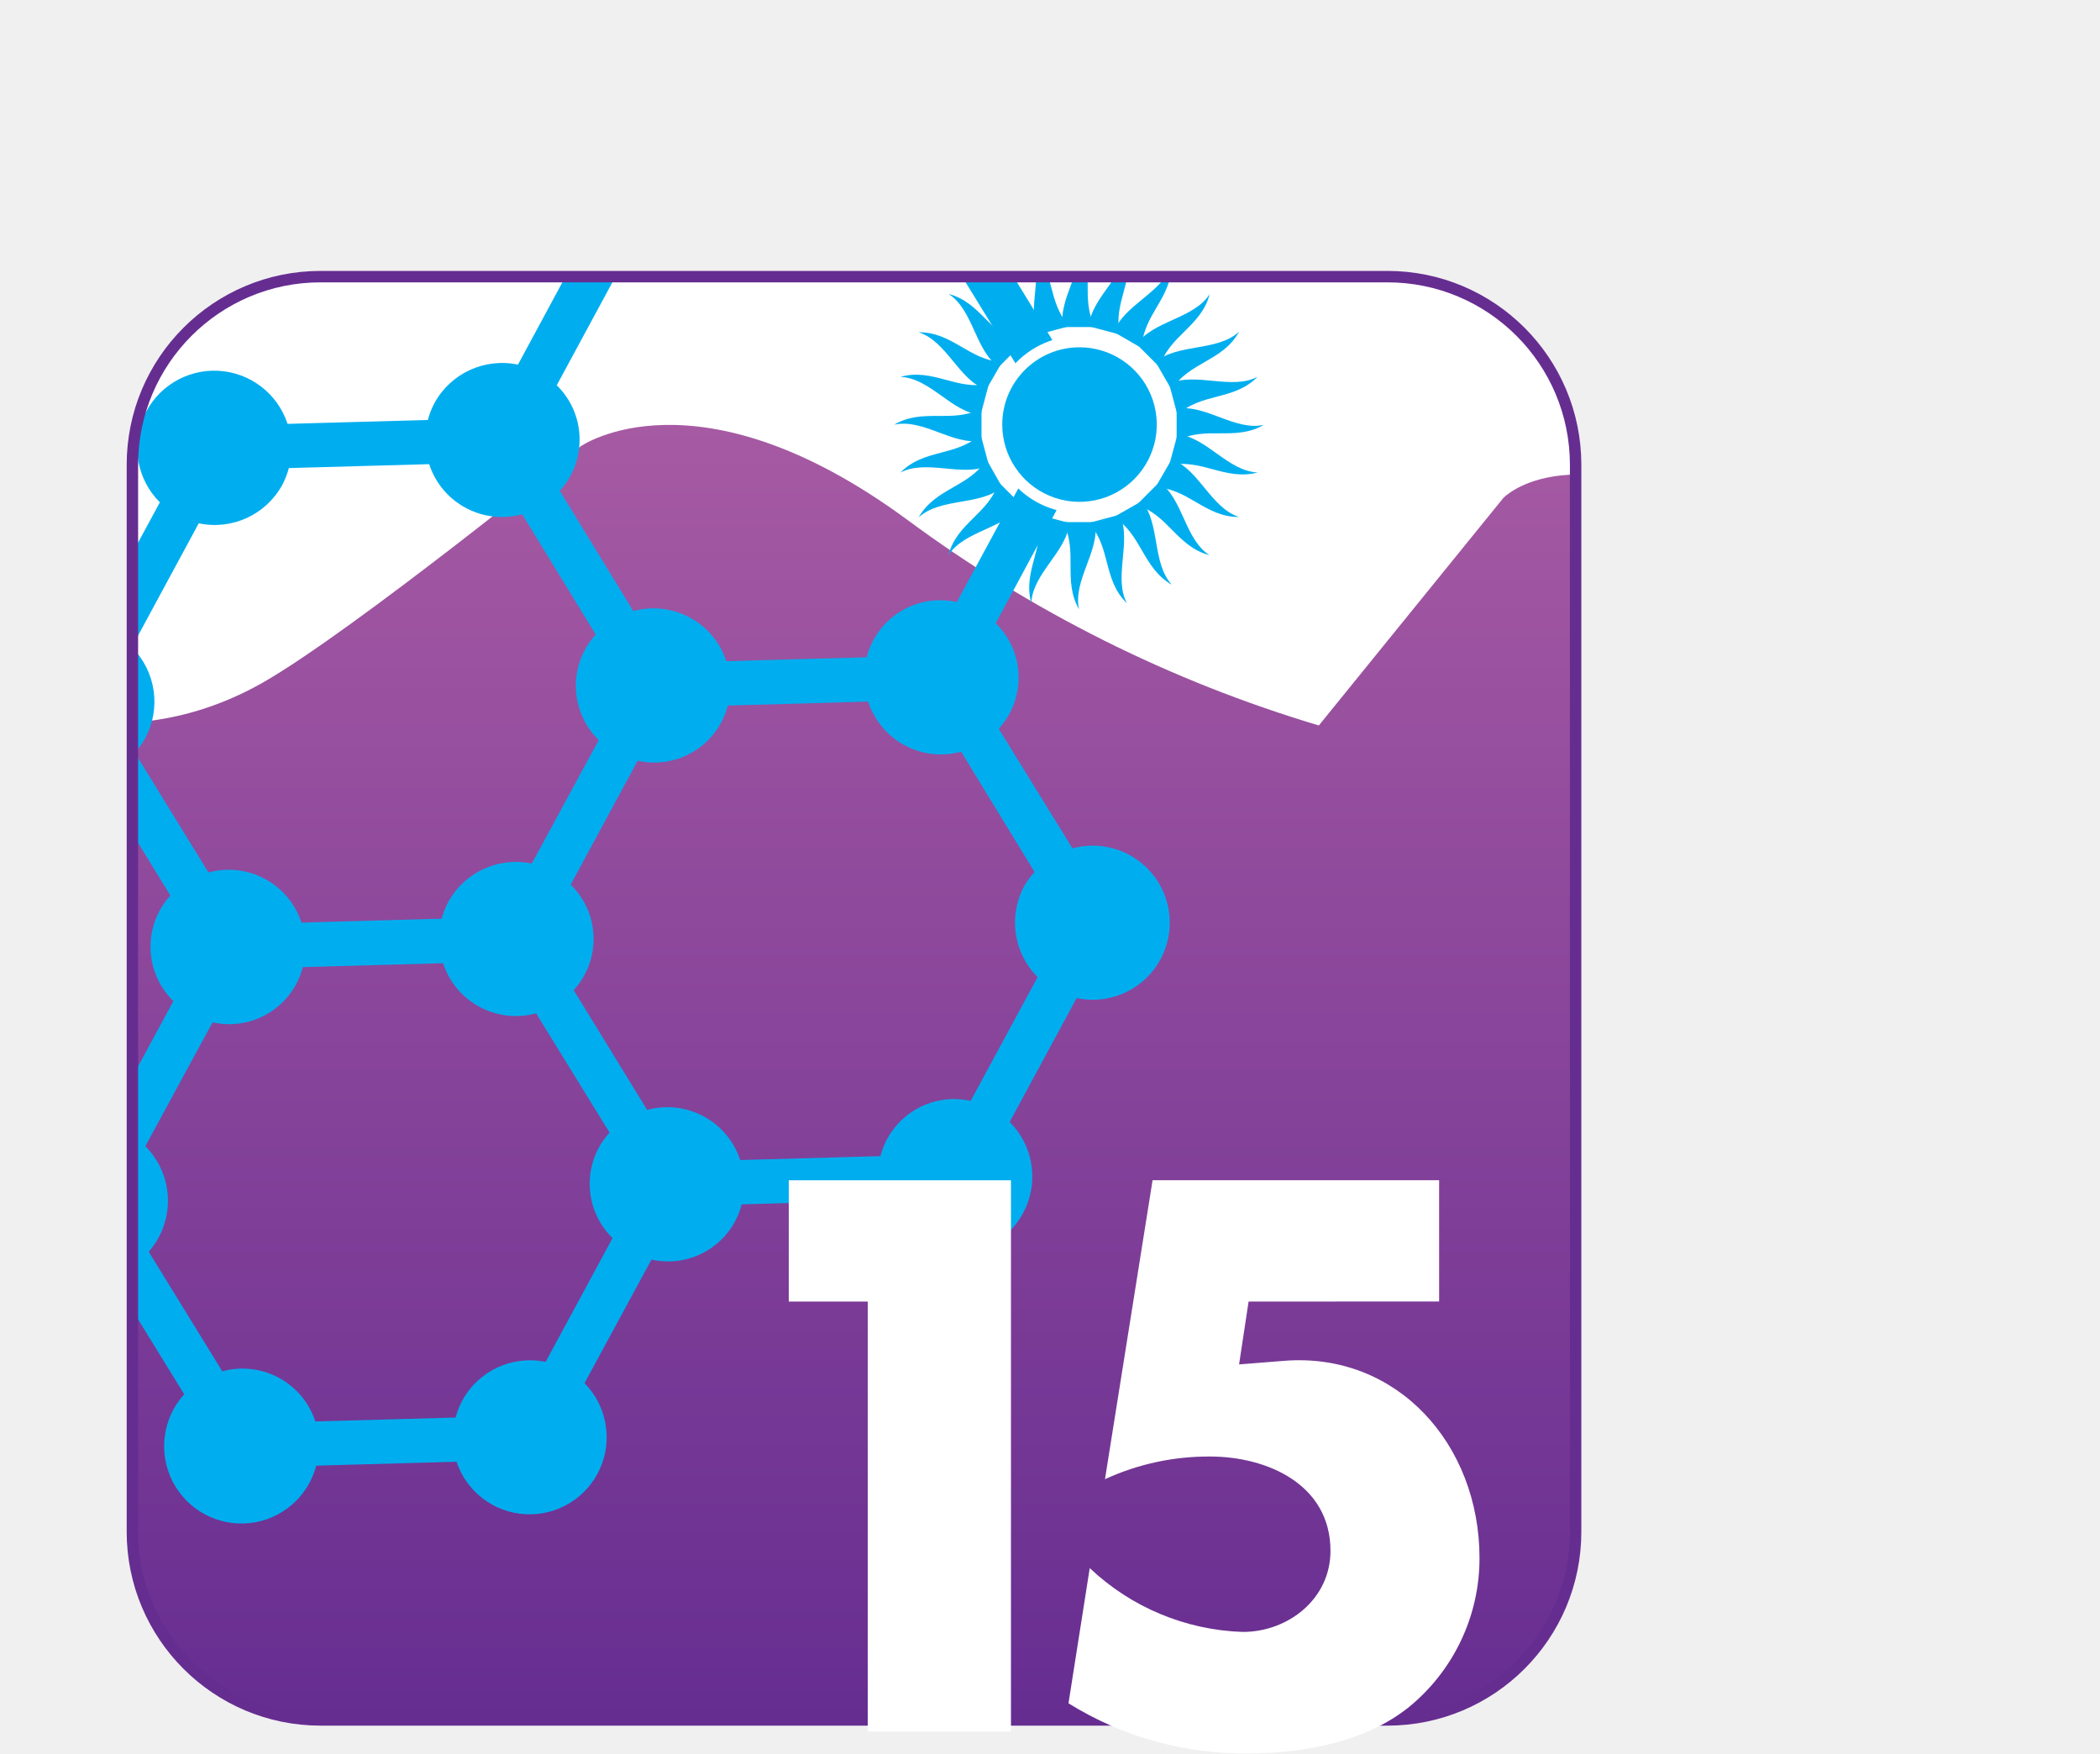
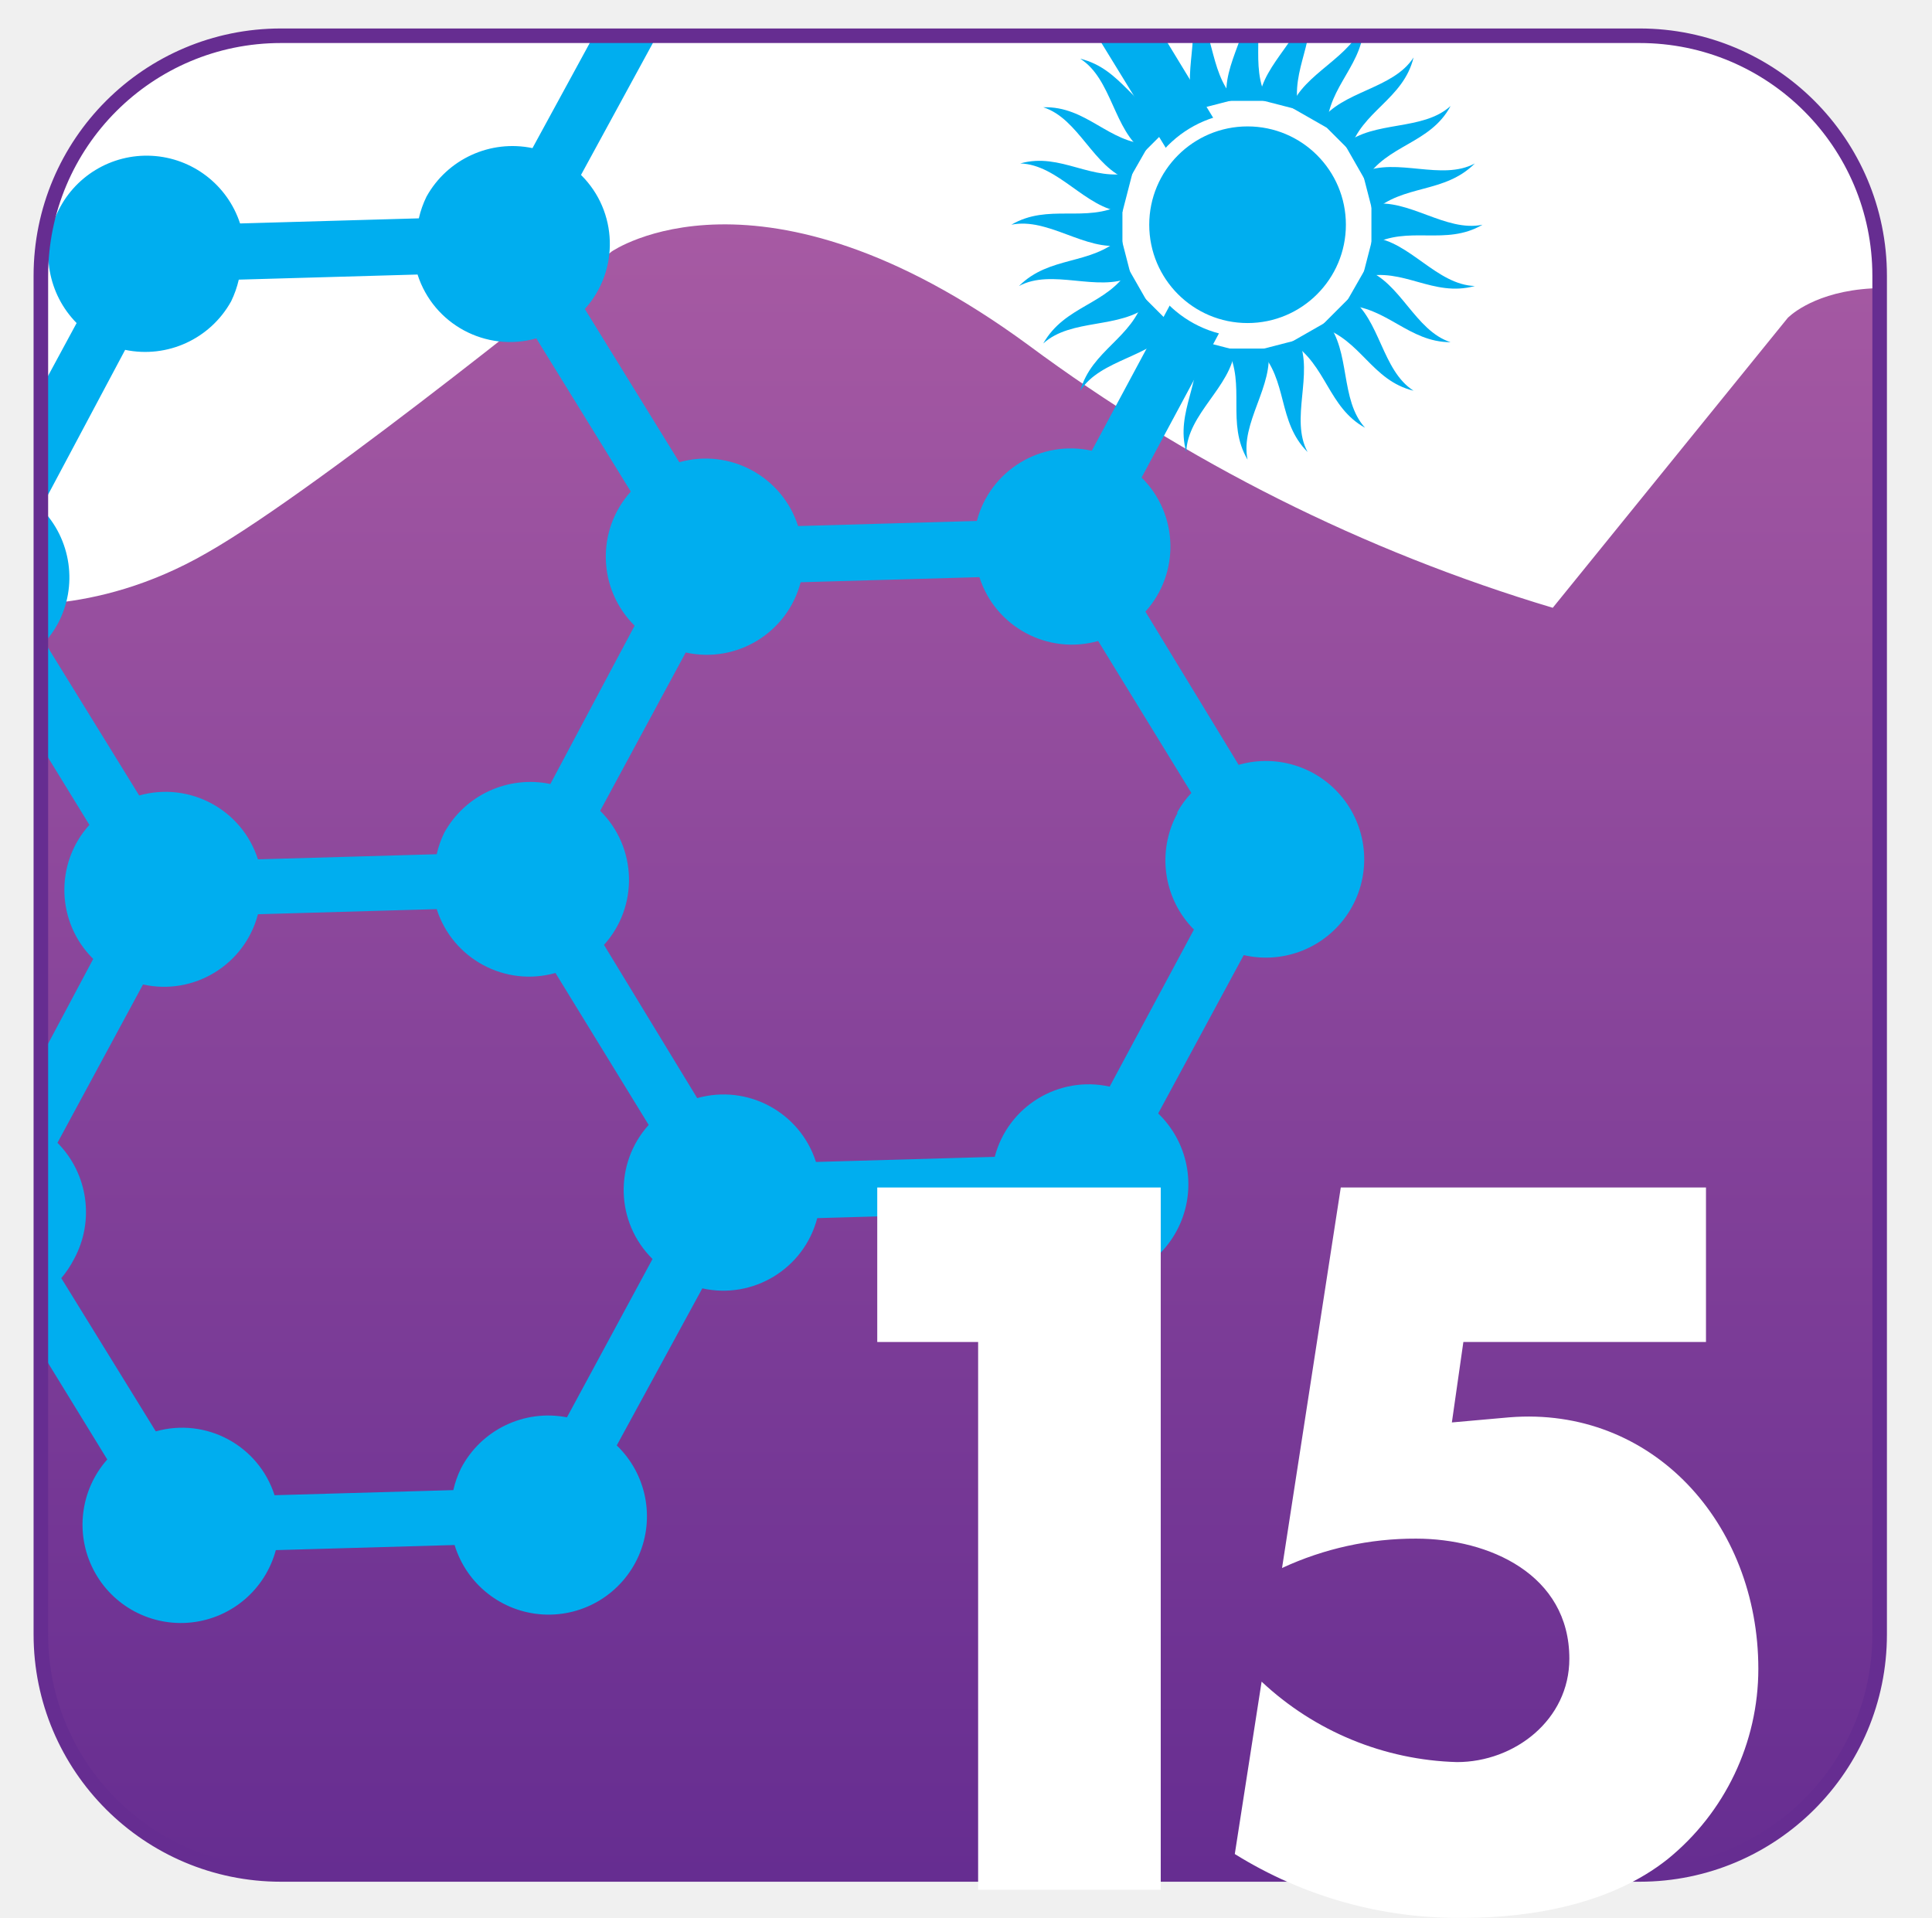
- <svg xmlns="http://www.w3.org/2000/svg" viewBox="0 0 209.53 174.93">
+ <svg xmlns="http://www.w3.org/2000/svg" viewBox="0 0 151.3 150.2">
  <defs>
-     <style>.cls-1,.cls-6{fill:none;}.cls-2{fill:url(#linear-gradient);}.cls-3{clip-path:url(#clip-path);}.cls-4{fill:#fff;}.cls-5{fill:#00aeef;}.cls-6{stroke:#662d91;stroke-miterlimit:10;stroke-width:1.14px;}</style>
-     <linearGradient id="linear-gradient" x1="85.21" y1="171.6" x2="85.21" y2="27.6" gradientUnits="userSpaceOnUse">
+     <style>.a,.f{fill:none;}.b{fill:url(#a);}.c{clip-path:url(#b);}.d{fill:#fff;}.e{fill:#00aeef;}.f{stroke:#662d91;stroke-miterlimit:10;stroke-width:1.14px;}</style>
+     <linearGradient id="a" x1="75.22" y1="146.83" x2="75.22" y2="2.83" gradientUnits="userSpaceOnUse">
      <stop offset="0" stop-color="#662d91" />
      <stop offset="1" stop-color="#ae5fa5" />
    </linearGradient>
-     <clipPath id="clip-path">
-       <rect class="cls-1" x="13.21" y="27.6" width="144" height="144" rx="18.78" ry="18.78" />
+     <clipPath id="b">
+       <rect class="a" x="3.2" y="2.8" width="144" height="144" rx="18.8" ry="18.8" />
    </clipPath>
  </defs>
-   <g id="Layer_2" data-name="Layer 2">
-     <g id="Layer_1-2" data-name="Layer 1">
-       <g id="_15" data-name="15">
-         <rect class="cls-2" x="13.21" y="27.6" width="144" height="144" rx="18.78" ry="18.78" />
-         <g class="cls-3">
-           <path class="cls-4" d="M26.23,68.1c9-5.14,31.69-23.56,31.69-23.56s11.56-8.14,32.55,7.28a133,133,0,0,0,41.12,20.56L150,49.68s6.85-7.28,25.7,3.85,33.84,22.27,33.84,22.27l-10.71-66L13.81,0,9.52,72S17.23,73.23,26.23,68.1Z" />
-           <path class="cls-5" d="M109.27,32.63h-3.22c-.48-2.9,2.24-5.8,1.61-8.71C109.37,26.83,107.72,29.73,109.27,32.63Z" />
-           <path class="cls-5" d="M106.05,52.09h3.22c.48,2.9-2.24,5.8-1.61,8.7C106,57.9,107.61,55,106.05,52.09Z" />
-           <path class="cls-5" d="M106.7,32.54l-3.11.83c-1.22-2.68.67-6.19-.7-8.82C105.29,26.91,104.45,30.14,106.7,32.54Z" />
-           <path class="cls-5" d="M108.62,52.18l3.11-.83c1.21,2.68-.66,6.19.7,8.83C110,57.81,110.88,54.58,108.62,52.18Z" />
-           <path class="cls-5" d="M104.19,33.13l-2.79,1.61c-1.87-2.27-1-6.15-3-8.34C101.37,28.05,101.4,31.39,104.19,33.13Z" />
-           <path class="cls-5" d="M111.13,51.59,113.92,50c1.87,2.27,1,6.15,3,8.34C114,56.67,113.93,53.33,111.13,51.59Z" />
-           <path class="cls-5" d="M101.92,34.34l-2.27,2.28c-2.39-1.71-2.52-5.69-5-7.29C97.88,30.17,98.77,33.39,101.92,34.34Z" />
-           <path class="cls-5" d="M113.4,50.38l2.28-2.28c2.39,1.71,2.51,5.69,5,7.29C117.44,54.56,116.56,51.34,113.4,50.38Z" />
-           <path class="cls-5" d="M100,36.1l-1.61,2.79c-2.75-1-3.91-4.85-6.74-5.74C95.06,33.12,96.75,36,100,36.1Z" />
-           <path class="cls-5" d="M115.29,48.62l1.61-2.79c2.75,1,3.9,4.84,6.73,5.75C120.26,51.61,118.57,48.73,115.29,48.62Z" />
-           <path class="cls-5" d="M98.67,38.29c-.27,1-.55,2.08-.83,3.11-2.93-.29-5-3.67-8-3.8C93.09,36.69,95.47,39,98.67,38.29Z" />
-           <path class="cls-5" d="M116.65,46.44l.84-3.11c2.92.29,5,3.67,8,3.81C122.23,48,119.85,45.69,116.65,46.44Z" />
-           <path class="cls-5" d="M97.93,40.75c0,1.07,0,2.15,0,3.22-2.9.48-5.8-2.24-8.71-1.6C92.12,40.66,95,42.3,97.93,40.75Z" />
-           <path class="cls-5" d="M117.4,44q0-1.61,0-3.22c2.9-.48,5.8,2.25,8.7,1.61C123.2,44.07,120.29,42.42,117.4,44Z" />
-           <path class="cls-5" d="M97.84,43.33l.83,3.11c-2.68,1.21-6.19-.66-8.82.7C92.21,44.74,95.44,45.58,97.84,43.33Z" />
-           <path class="cls-5" d="M117.48,41.4l-.83-3.11c2.67-1.21,6.19.67,8.82-.69C123.11,40,119.88,39.15,117.48,41.4Z" />
-           <path class="cls-5" d="M98.43,45.84,100,48.62c-2.27,1.87-6.15,1-8.34,3C93.35,48.66,96.69,48.63,98.43,45.84Z" />
-           <path class="cls-5" d="M116.9,38.89c-.54-.93-1.08-1.86-1.61-2.79,2.27-1.86,6.15-1,8.34-3C122,36.07,118.63,36.1,116.9,38.89Z" />
-           <path class="cls-5" d="M99.64,48.11l2.28,2.28c-1.71,2.39-5.69,2.52-7.29,5C95.47,52.14,98.69,51.26,99.64,48.11Z" />
-           <path class="cls-5" d="M115.69,36.62l-2.28-2.28c1.71-2.39,5.69-2.51,7.29-5C119.86,32.59,116.64,33.47,115.69,36.62Z" />
-           <path class="cls-5" d="M101.4,50l2.79,1.61c-1,2.75-4.85,3.91-5.74,6.74C98.42,55,101.29,53.28,101.4,50Z" />
-           <path class="cls-5" d="M113.93,34.74l-2.79-1.61c1-2.75,4.85-3.9,5.75-6.73C116.91,29.76,114,31.45,113.93,34.74Z" />
-           <path class="cls-5" d="M103.59,51.35l3.11.83c-.29,2.92-3.67,5-3.8,8C102,56.93,104.34,54.55,103.59,51.35Z" />
-           <path class="cls-5" d="M111.74,33.38l-3.11-.83c.29-2.92,3.67-5,3.81-8C113.34,27.8,111,30.18,111.74,33.38Z" />
-           <path class="cls-5" d="M85.75,14.15a7.64,7.64,0,0,0-.65,1.66l-14,.39A7.69,7.69,0,1,0,58.36,24L51.68,36.38a7.69,7.69,0,0,0-8.34,3.85,7.84,7.84,0,0,0-.65,1.67l-14,.39a7.69,7.69,0,1,0-12.74,7.83L9.27,62.47a7.69,7.69,0,1,0,.42,14.95L17,89.35a7.58,7.58,0,0,0,.3,10.53l-6.68,12.35a7.69,7.69,0,1,0,.42,14.95l7.34,11.93a7.71,7.71,0,1,0,13.17,7.12l14-.39A7.69,7.69,0,1,0,58.32,138L65,125.67a7.58,7.58,0,0,0,9-5.51l14-.39a7.69,7.69,0,1,0,12.74-7.83l6.68-12.36A7.69,7.69,0,1,0,107,84.64L99.65,72.71a7.58,7.58,0,0,0-.3-10.53L106,49.82a7.69,7.69,0,1,0-.42-14.95L98.27,22.94a7.7,7.7,0,1,0-12.52-8.79Zm15.06,24.49a7.68,7.68,0,0,0,1.34,9.08L95.47,60.07a7.58,7.58,0,0,0-9,5.51l-7,.19-7,.2a7.64,7.64,0,0,0-9.28-5l-3.67-6-3.67-6a7.58,7.58,0,0,0-.3-10.53l6.68-12.36a7.68,7.68,0,0,0,8.34-3.85,7.8,7.8,0,0,0,.65-1.67l14-.39a7.64,7.64,0,0,0,9.28,5l7.34,11.93A7.65,7.65,0,0,0,100.81,38.64Zm1.38,49.77a7.69,7.69,0,0,0,1.34,9.08l-6.68,12.35a7.58,7.58,0,0,0-9,5.51l-14,.39a7.64,7.64,0,0,0-9.28-5L57.24,98.79a7.57,7.57,0,0,0-.3-10.53L63.62,75.9a7.59,7.59,0,0,0,9-5.51l7-.19,7-.2a7.64,7.64,0,0,0,9.28,5L103.23,87A7.68,7.68,0,0,0,102.19,88.41ZM46.11,139.77a7.66,7.66,0,0,0-.65,1.66l-14,.39a7.64,7.64,0,0,0-9.28-5l-7.34-11.93a7.93,7.93,0,0,0,1-1.45,7.68,7.68,0,0,0-1.34-9.08L21.21,102a7.58,7.58,0,0,0,9-5.51l14-.39a7.64,7.64,0,0,0,9.28,5L60.82,113a7.58,7.58,0,0,0,.3,10.53l-6.68,12.35A7.68,7.68,0,0,0,46.11,139.77ZM14.49,73.65a7.68,7.68,0,0,0-1.34-9.08l6.68-12.36a7.68,7.68,0,0,0,8.34-3.84,8,8,0,0,0,.65-1.67l14-.39a7.64,7.64,0,0,0,9.28,5l3.67,6,3.67,6a7.57,7.57,0,0,0,.3,10.53L53.06,86.16A7.69,7.69,0,0,0,44.72,90a7.55,7.55,0,0,0-.64,1.66l-14,.39a7.64,7.64,0,0,0-9.28-5L13.45,75.1A7.61,7.61,0,0,0,14.49,73.65Z" />
-           <path class="cls-5" d="M107.66,50.64a8.28,8.28,0,1,1,8.28-8.28A8.29,8.29,0,0,1,107.66,50.64Z" />
-           <path class="cls-4" d="M107.66,34.65A7.71,7.71,0,1,1,100,42.36a7.71,7.71,0,0,1,7.71-7.71m0-1.14a8.84,8.84,0,1,0,8.84,8.85,8.86,8.86,0,0,0-8.84-8.85Z" />
-         </g>
-         <rect class="cls-6" x="13.21" y="27.6" width="144" height="144" rx="18.78" ry="18.78" />
-         <path class="cls-4" d="M78.7,129.86v-12.1h22.17v55H86.58V129.86Z" />
-         <path class="cls-4" d="M124.58,129.86l-.95,6.27,4.52-.36c11.23-.87,19.47,8.31,19.47,19.69a19.16,19.16,0,0,1-7.07,14.88c-4.38,3.5-10.58,4.6-16,4.6a33.11,33.11,0,0,1-17.94-5l2.12-13.49A23.31,23.31,0,0,0,124,162.82c4.52,0,8.75-3.28,8.75-8.09,0-6.64-6.34-9.41-12-9.41a24.73,24.73,0,0,0-10.5,2.26L115,117.75h28.59v12.1Z" />
-       </g>
-     </g>
+   <rect class="b" x="3.2" y="2.8" width="144" height="144" rx="18.8" ry="18.8" />
+   <g class="c">
+     <path class="d" d="M16.2,43.3c9-5.1,31.7-23.6,31.7-23.6S59.5,11.6,80.5,27a133,133,0,0,0,41.1,20.6L140,24.9s6.9-7.3,25.7,3.9S199.5,51,199.5,51l-10.7-66L3.8-24.8l-4.3,72S7.2,48.5,16.2,43.3Z" />
+     <path class="e" d="M99.3,7.9H96.1C95.6,5,98.3,2.1,97.7-.8,99.4,2.1,97.7,5,99.3,7.9Z" />
+     <path class="e" d="M96.1,27.3h3.2c.5,2.9-2.2,5.8-1.6,8.7C96,33.1,97.6,30.2,96.1,27.3Z" />
+     <path class="e" d="M96.7,7.8l-3.1.8c-1.2-2.7.7-6.2-.7-8.8C95.3,2.1,94.5,5.4,96.7,7.8Z" />
+     <path class="e" d="M98.6,27.4l3.1-.8c1.2,2.7-.7,6.2.7,8.8C100,33,100.9,29.8,98.6,27.4Z" />
+     <path class="e" d="M94.2,8.4,91.4,10c-1.9-2.3-1-6.1-3-8.3C91.4,3.3,91.4,6.6,94.2,8.4Z" />
+     <path class="e" d="M101.1,26.8l2.8-1.6c1.9,2.3,1,6.1,3,8.3C104,31.9,103.9,28.6,101.1,26.8Z" />
+     <path class="e" d="M91.9,9.6l-2.3,2.3c-2.4-1.7-2.5-5.7-5-7.3C87.9,5.4,88.8,8.6,91.9,9.6Z" />
+     <path class="e" d="M103.4,25.6l2.3-2.3c2.4,1.7,2.5,5.7,5,7.3C107.4,29.8,106.6,26.6,103.4,25.6Z" />
+     <path class="e" d="M90,11.3l-1.6,2.8c-2.8-1-3.9-4.8-6.7-5.7C85.1,8.3,86.8,11.2,90,11.3Z" />
+     <path class="e" d="M105.3,23.9l1.6-2.8c2.8,1,3.9,4.8,6.7,5.7C110.3,26.8,108.6,24,105.3,23.9Z" />
+     <path class="e" d="M88.7,13.5l-.8,3.1c-2.9-.3-5-3.7-8-3.8C83.1,11.9,85.5,14.3,88.7,13.5Z" />
+     <path class="e" d="M106.7,21.7l.8-3.1c2.9.3,5,3.7,8,3.8C112.2,23.3,109.9,20.9,106.7,21.7Z" />
+     <path class="e" d="M87.9,16c0,1.1,0,2.1,0,3.2-2.9.5-5.8-2.2-8.7-1.6C82.1,15.9,85,17.5,87.9,16Z" />
+     <path class="e" d="M107.4,19.2q0-1.6,0-3.2c2.9-.5,5.8,2.2,8.7,1.6C113.2,19.3,110.3,17.6,107.4,19.2Z" />
+     <path class="e" d="M87.8,18.6l.8,3.1c-2.7,1.2-6.2-.7-8.8.7C82.2,20,85.4,20.8,87.8,18.6Z" />
+     <path class="e" d="M107.5,16.6l-.8-3.1c2.7-1.2,6.2.7,8.8-.7C113.1,15.2,109.9,14.4,107.5,16.6Z" />
+     <path class="e" d="M88.4,21.1,90,23.9c-2.3,1.9-6.1,1-8.3,3C83.4,23.9,86.7,23.9,88.4,21.1Z" />
+     <path class="e" d="M106.9,14.1l-1.6-2.8c2.3-1.9,6.1-1,8.3-3C112,11.3,108.6,11.3,106.9,14.1Z" />
+     <path class="e" d="M89.6,23.3l2.3,2.3c-1.7,2.4-5.7,2.5-7.3,5C85.5,27.4,88.7,26.5,89.6,23.3Z" />
+     <path class="e" d="M105.7,11.8l-2.3-2.3c1.7-2.4,5.7-2.5,7.3-5C109.9,7.8,106.6,8.7,105.7,11.8Z" />
+     <path class="e" d="M91.4,25.2l2.8,1.6c-1,2.8-4.8,3.9-5.7,6.7C88.4,30.2,91.3,28.5,91.4,25.2Z" />
+     <path class="e" d="M103.9,10l-2.8-1.6c1-2.7,4.8-3.9,5.7-6.7C106.9,5,104,6.7,103.9,10Z" />
+     <path class="e" d="M93.6,26.6l3.1.8c-.3,2.9-3.7,5-3.8,8C92,32.2,94.3,29.8,93.6,26.6Z" />
+     <path class="e" d="M101.7,8.6l-3.1-.8c.3-2.9,3.7-5,3.8-8C103.3,3,101,5.4,101.7,8.6Z" />
+     <path class="e" d="M75.8-10.6A7.6,7.6,0,0,0,75.1-9l-14,.4a7.7,7.7,0,0,0-3.6-4.4A7.7,7.7,0,0,0,47-9.8,7.7,7.7,0,0,0,48.4-.7L41.7,11.6a7.7,7.7,0,0,0-8.3,3.8,7.8,7.8,0,0,0-.6,1.7l-14,.4A7.7,7.7,0,1,0,6,25.3L-.7,37.7a7.7,7.7,0,0,0-8.3,3.8A7.7,7.7,0,0,0-5.9,52a7.6,7.6,0,0,0,5.6.7L7,64.6a7.6,7.6,0,0,0,.3,10.5L.7,87.5a7.7,7.7,0,0,0-8.3,3.8,7.7,7.7,0,0,0,3.1,10.4,7.7,7.7,0,0,0,5.6.7l7.3,11.9a7.7,7.7,0,1,0,13.2,7.1l14-.4a7.7,7.7,0,1,0,12.7-7.8L55,100.9a7.6,7.6,0,0,0,9-5.5L78,95a7.7,7.7,0,1,0,12.7-7.8l6.7-12.4A7.7,7.7,0,1,0,97,59.9L89.7,47.9a7.6,7.6,0,0,0-.3-10.5L96,25.1a7.7,7.7,0,1,0-.4-14.9L88.3-1.8a7.8,7.8,0,0,0,1-1.5,7.7,7.7,0,0,0-3.1-10.4A7.7,7.7,0,0,0,75.8-10.6ZM90.8,13.9a7.7,7.7,0,0,0,1.3,9.1L85.5,35.3a7.6,7.6,0,0,0-9,5.5l-7,.2-7,.2a7.6,7.6,0,0,0-9.3-5l-3.7-6-3.7-6a7.6,7.6,0,0,0-.3-10.5L52.2,1.4a7.7,7.7,0,0,0,8.3-3.8,7.8,7.8,0,0,0,.6-1.7l14-.4A7.7,7.7,0,0,0,78.9-.2a7.7,7.7,0,0,0,5.6.7l7.3,11.9A7.6,7.6,0,0,0,90.8,13.9Zm1.4,49.8a7.7,7.7,0,0,0,1.3,9.1L86.9,85.1a7.6,7.6,0,0,0-9,5.5l-14,.4a7.6,7.6,0,0,0-9.3-5L47.3,74a7.6,7.6,0,0,0-.3-10.5l6.7-12.4a7.6,7.6,0,0,0,9-5.5l7-.2,7-.2a7.6,7.6,0,0,0,9.3,5l7.3,11.9A7.7,7.7,0,0,0,92.2,63.6ZM36.1,115a7.7,7.7,0,0,0-.6,1.7l-14,.4a7.6,7.6,0,0,0-9.3-5L4.8,100.1a7.9,7.9,0,0,0,1-1.5,7.7,7.7,0,0,0-1.3-9.1l6.7-12.4a7.6,7.6,0,0,0,9-5.5l14-.4a7.6,7.6,0,0,0,9.3,5l7.3,11.9a7.6,7.6,0,0,0,.3,10.5l-6.7,12.4A7.7,7.7,0,0,0,36.1,115ZM4.5,48.9a7.7,7.7,0,0,0-1.3-9.1L9.8,27.4a7.7,7.7,0,0,0,8.3-3.8,8,8,0,0,0,.6-1.7l14-.4a7.6,7.6,0,0,0,9.3,5l3.7,6,3.7,6A7.6,7.6,0,0,0,49.7,49L43.1,61.4a7.7,7.7,0,0,0-8.3,3.8,7.5,7.5,0,0,0-.6,1.7l-14,.4a7.6,7.6,0,0,0-9.3-5L3.5,50.3A7.6,7.6,0,0,0,4.5,48.9Z" />
+     <path class="e" d="M97.7,25.9a8.3,8.3,0,1,1,8.3-8.3A8.3,8.3,0,0,1,97.7,25.9Z" />
+     <path class="d" d="M97.7,9.9A7.7,7.7,0,1,1,90,17.6a7.7,7.7,0,0,1,7.7-7.7m0-1.1a8.8,8.8,0,1,0,8.8,8.8,8.9,8.9,0,0,0-8.8-8.8Z" />
  </g>
+   <rect class="f" x="3.2" y="2.8" width="144" height="144" rx="18.8" ry="18.8" />
+   <path class="d" d="M68.7,105.1V93H90.9v55H76.6V105.1Z" />
+   <path class="d" d="M114.6,105.1l-.9,6.3,4.5-.4c11.2-.9,19.5,8.3,19.5,19.7a19.2,19.2,0,0,1-7.1,14.9c-4.4,3.5-10.6,4.6-16,4.6a33.1,33.1,0,0,1-17.9-5l2.1-13.5a23.3,23.3,0,0,0,15.3,6.3c4.5,0,8.8-3.3,8.8-8.1,0-6.6-6.3-9.4-12-9.4a24.7,24.7,0,0,0-10.5,2.3L105,93h28.6v12.1Z" />
</svg>
